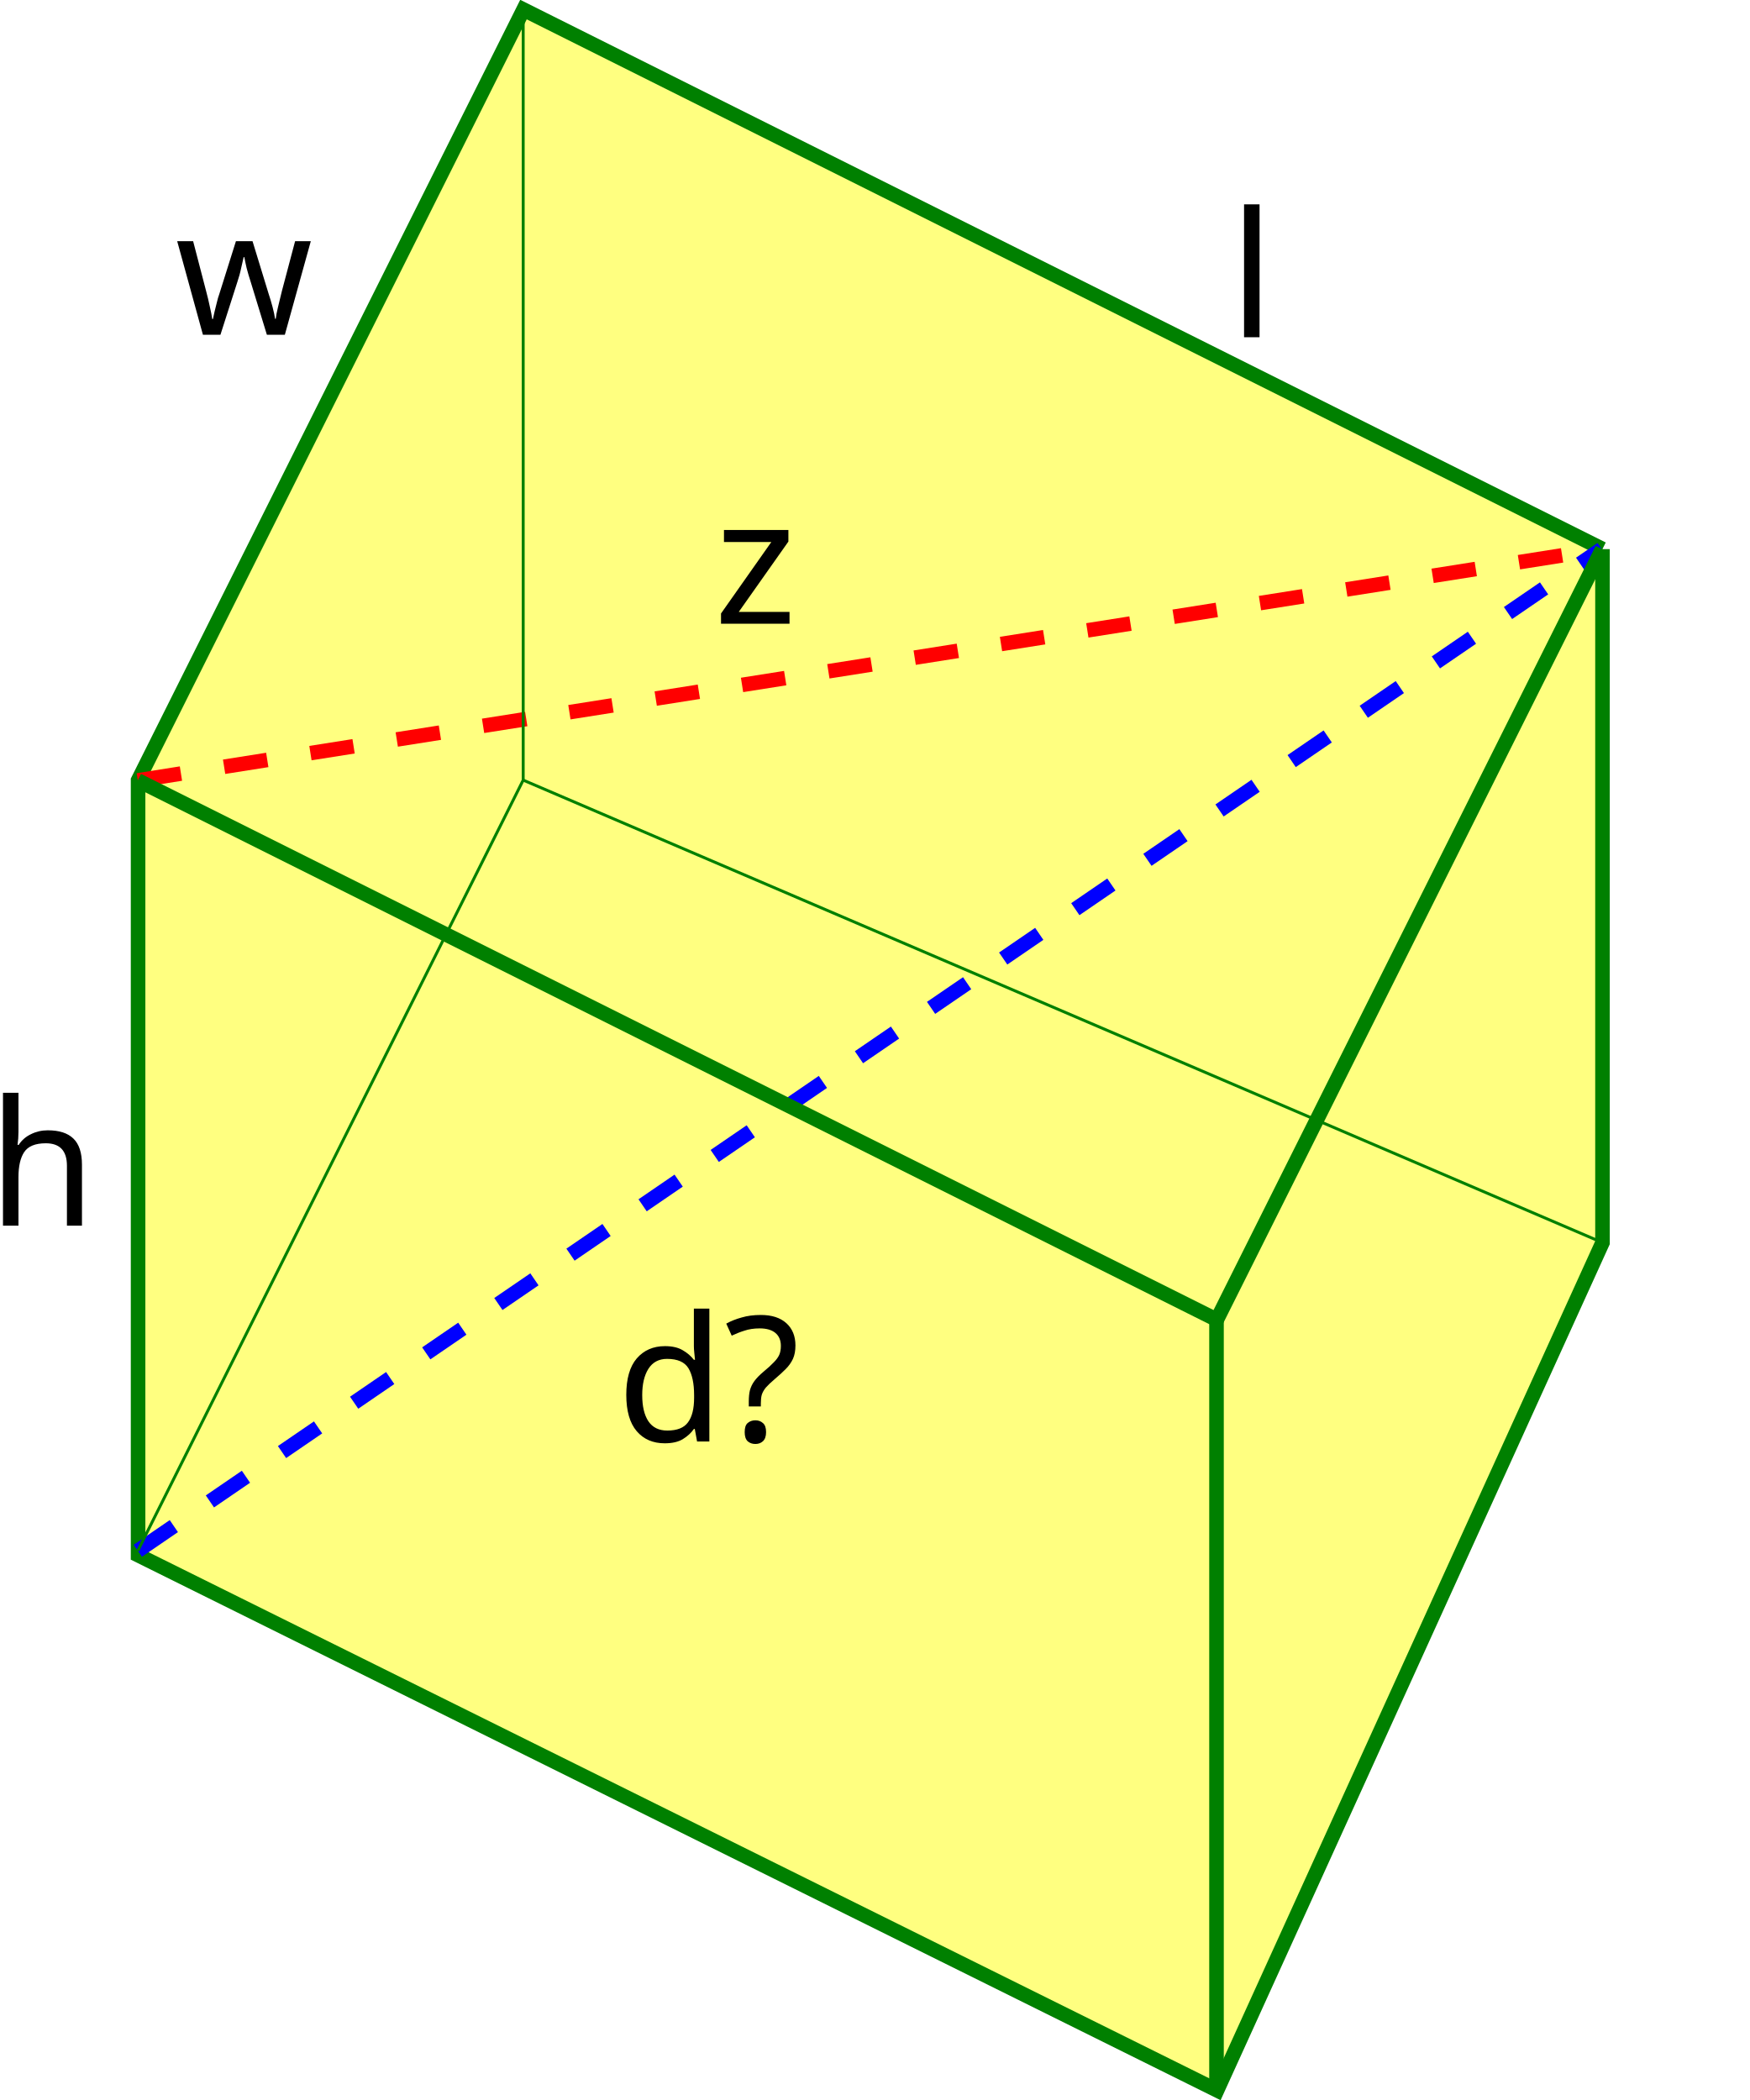
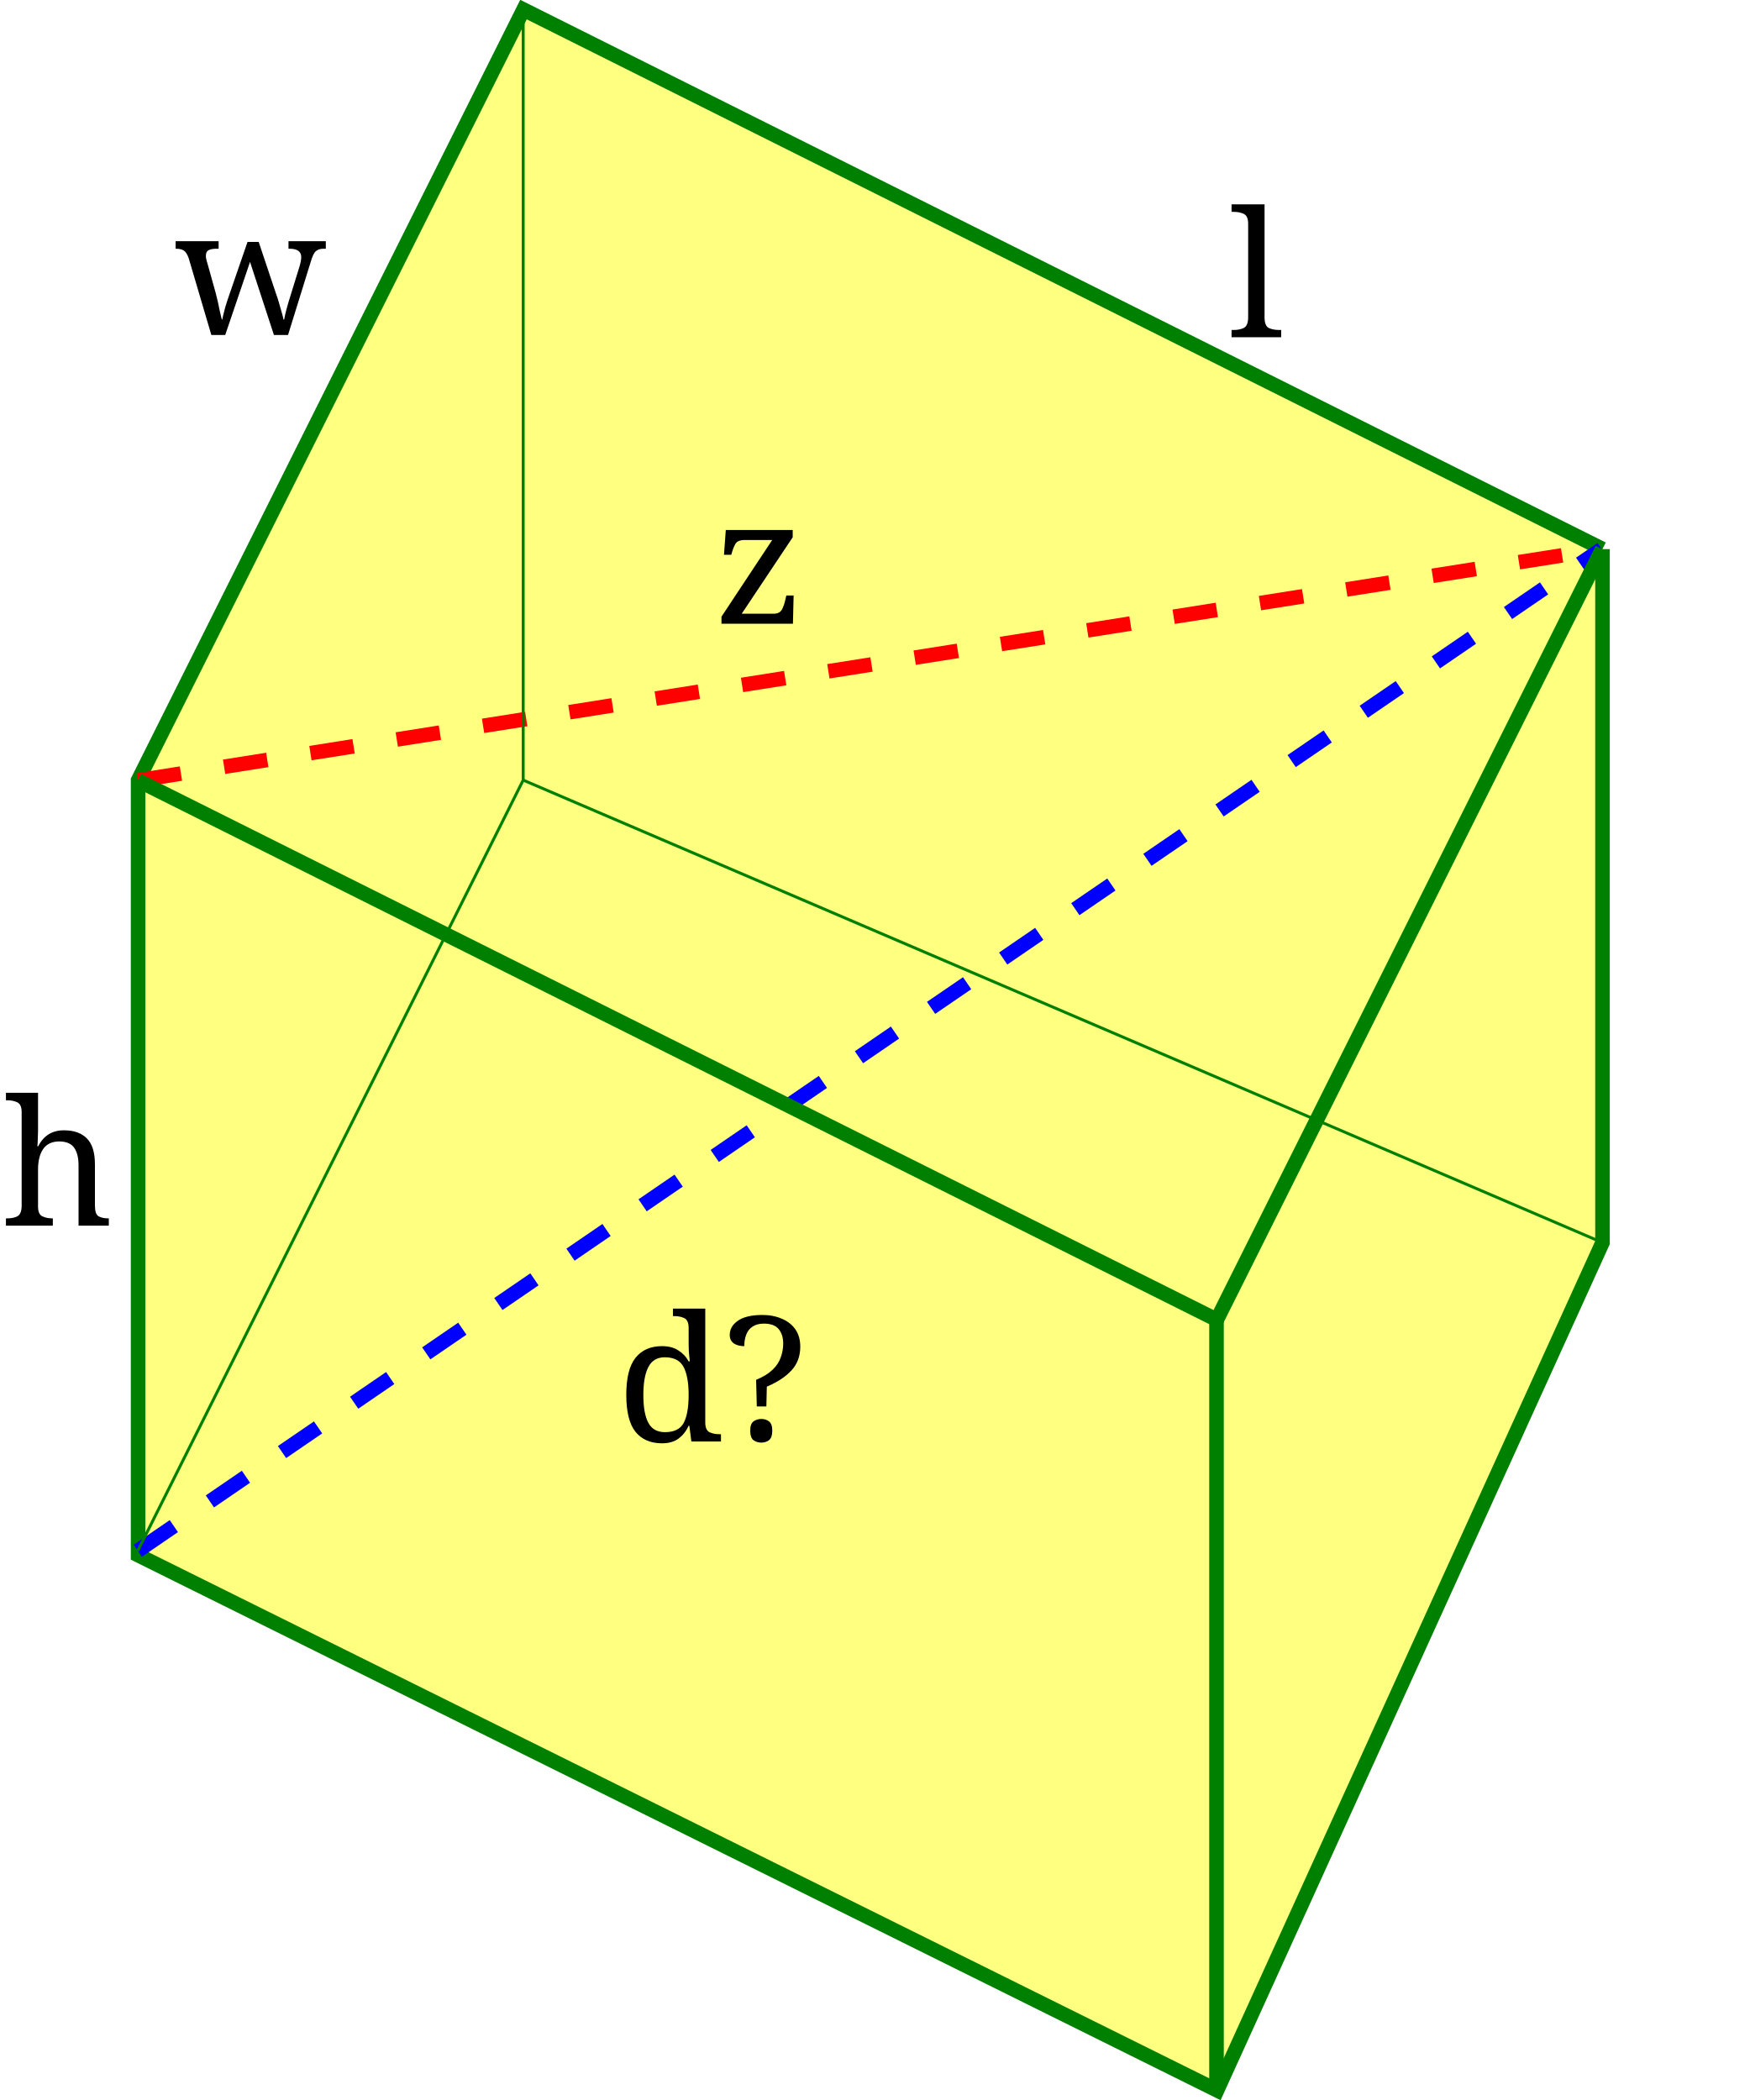
<svg xmlns="http://www.w3.org/2000/svg" width="120.1mm" height="144.2mm" version="1.1" viewBox="0 0 120.1 144.2">
  <g transform="translate(-27.58 -9.913)">
    <path d="m137.6 47.62v47.62l-26.46 58.21-74.08-36.75v-53.21l26.46-52.92 74.08 37.04" fill="#ff0" fill-opacity=".498" stroke="#008000" />
    <g fill="none">
      <path d="m37.04 63.5 100.5-15.88" stroke="#f00" stroke-dasharray="3, 3" />
      <path d="m37.04 116.4 100.5-68.79" stroke="#00f" stroke-dasharray="3, 3" />
      <g stroke="#008000">
        <path d="m37.04 63.5 74.08 37.04 26.46-52.92" />
        <path d="m111.1 100.5v52.92" />
        <path d="m37.04 116.4 26.46-52.92 74.08 31.75" stroke-width=".2" />
        <path d="m63.5 63.5v-52.92" stroke-width=".2" />
      </g>
    </g>
-     <g font-family="sans-serif" font-size="12px" stroke-width=".265">
+     <g font-family="serif" font-size="12px" stroke-width=".265">
      <text x="39.621" y="32.916">w</text>
      <text x="111.975" y="33.07">l</text>
      <text x="69.92" y="108.894">d?</text>
      <text x="76.613" y="52.742">z</text>
-       <text x="26.769" y="94.074">h</text>
+       <text x="27.769" y="94.074">h</text>
    </g>
  </g>
</svg>
